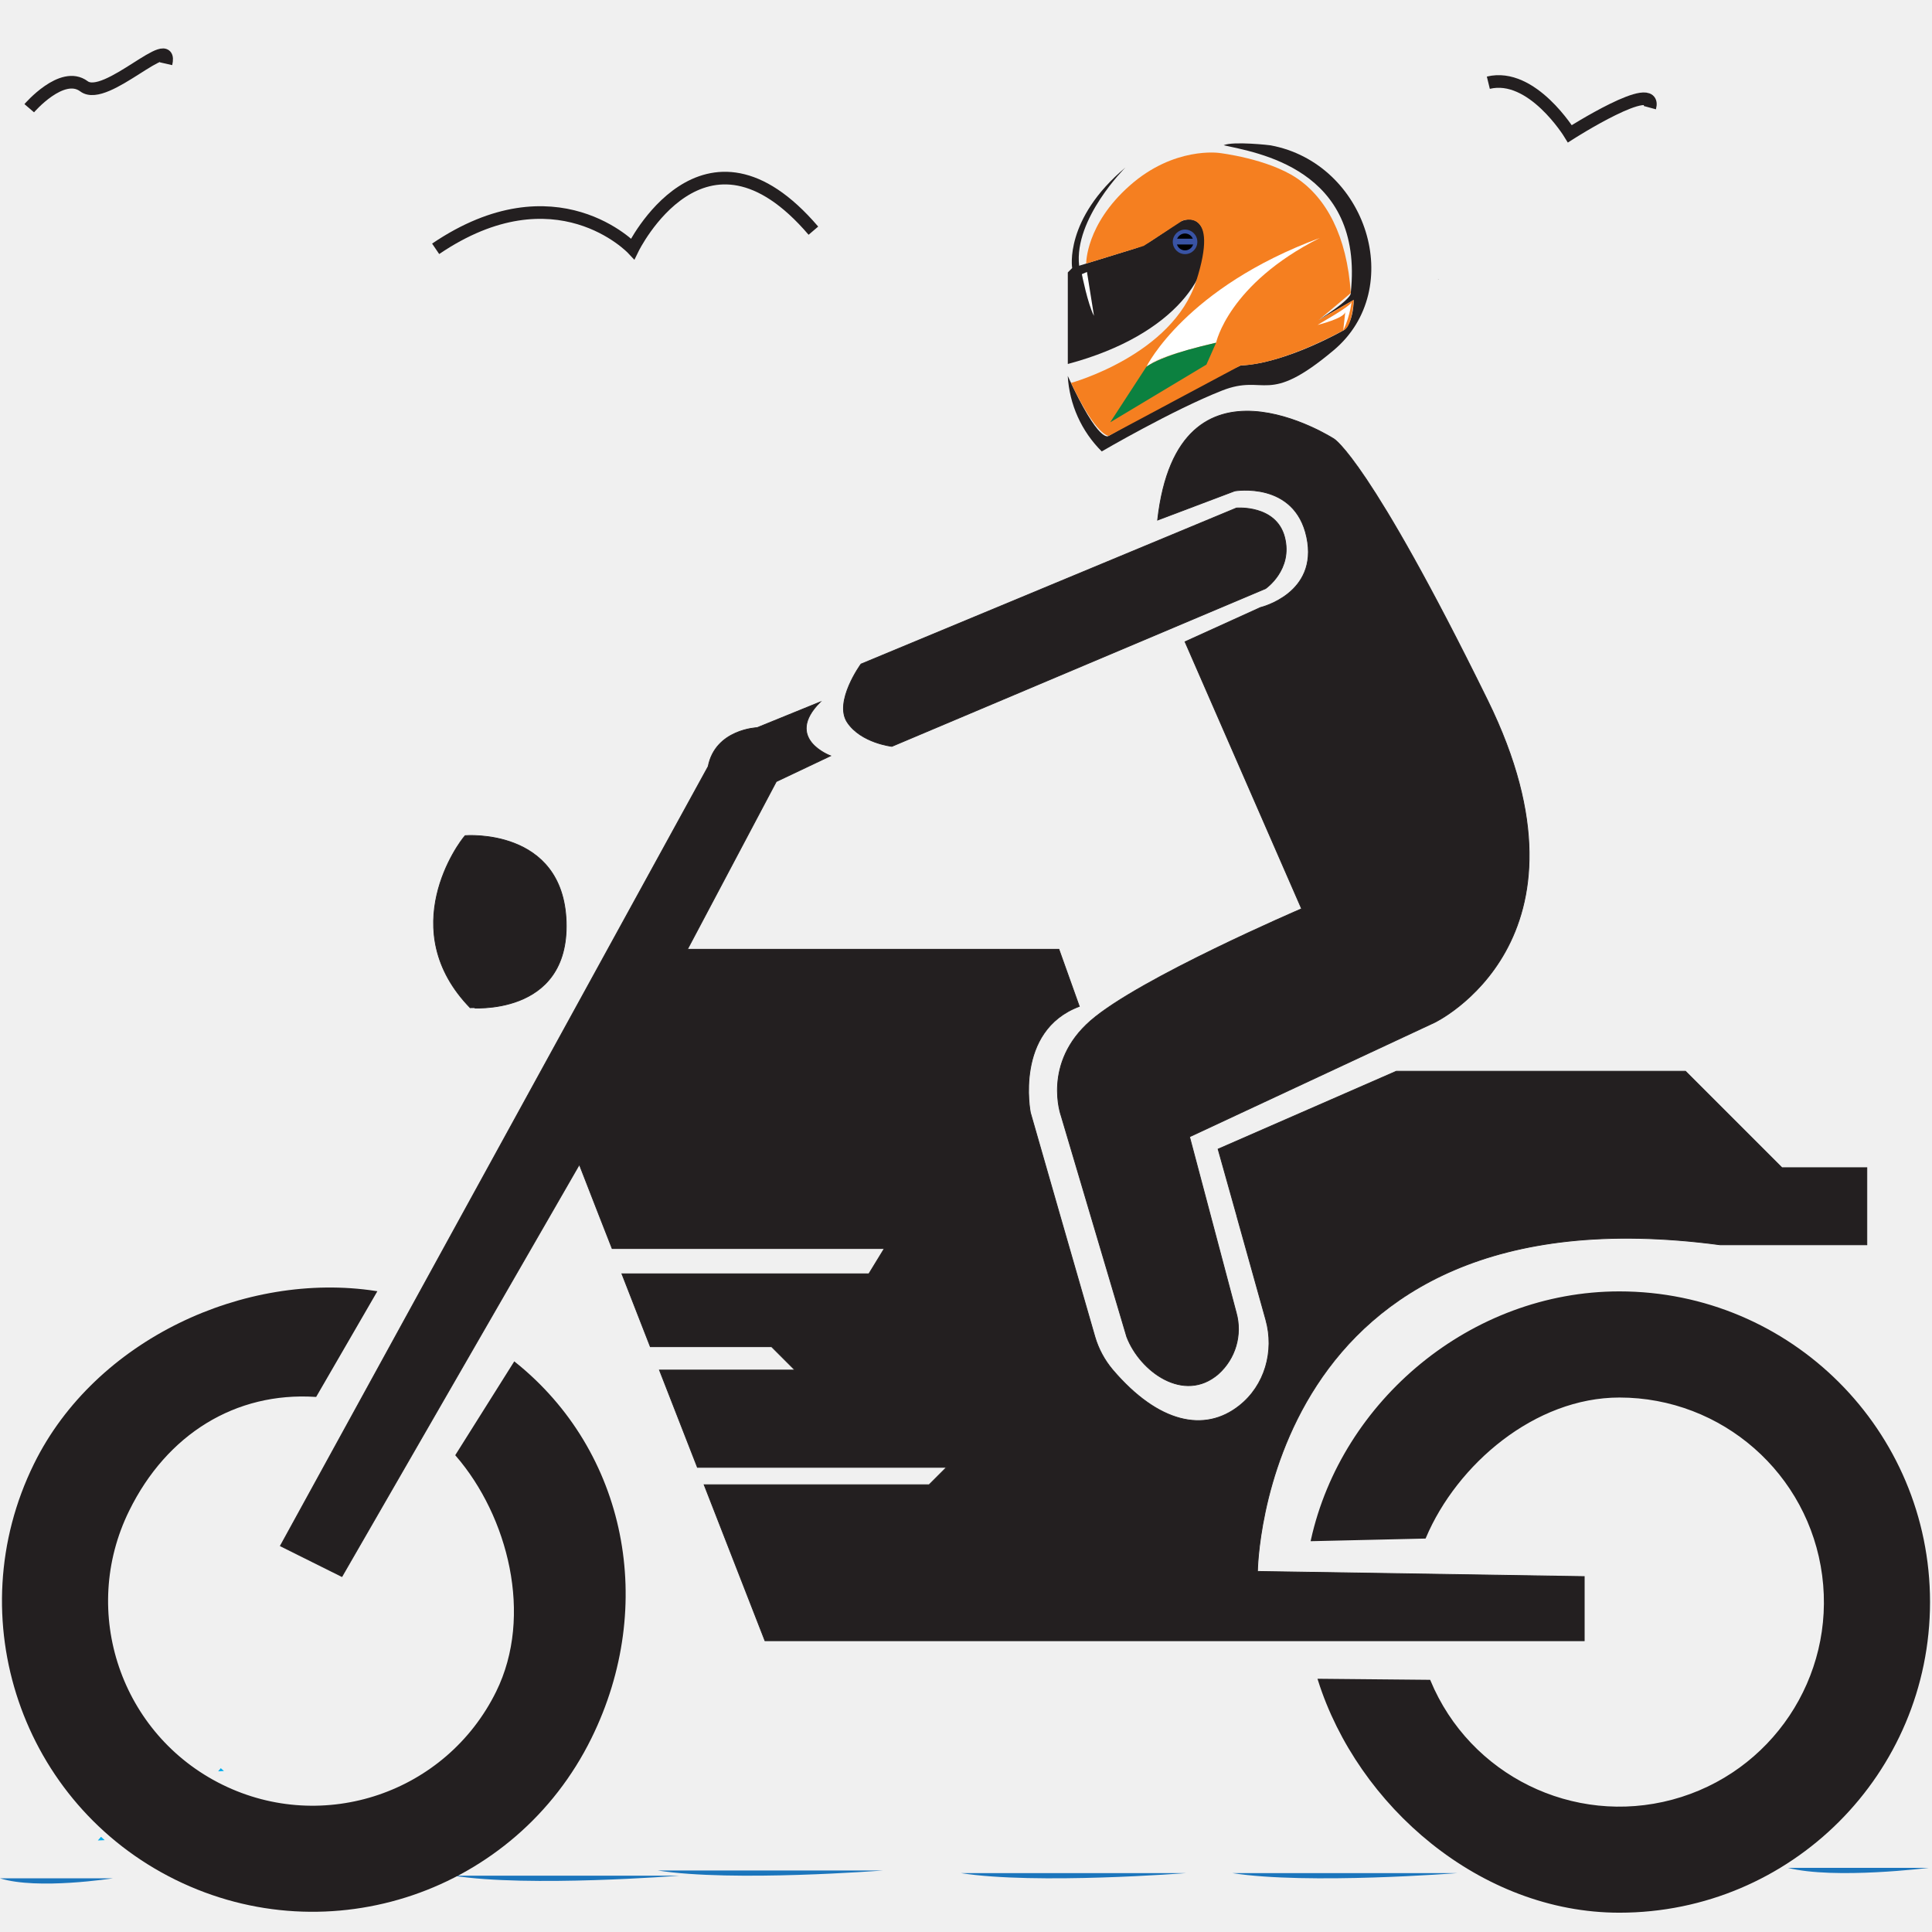
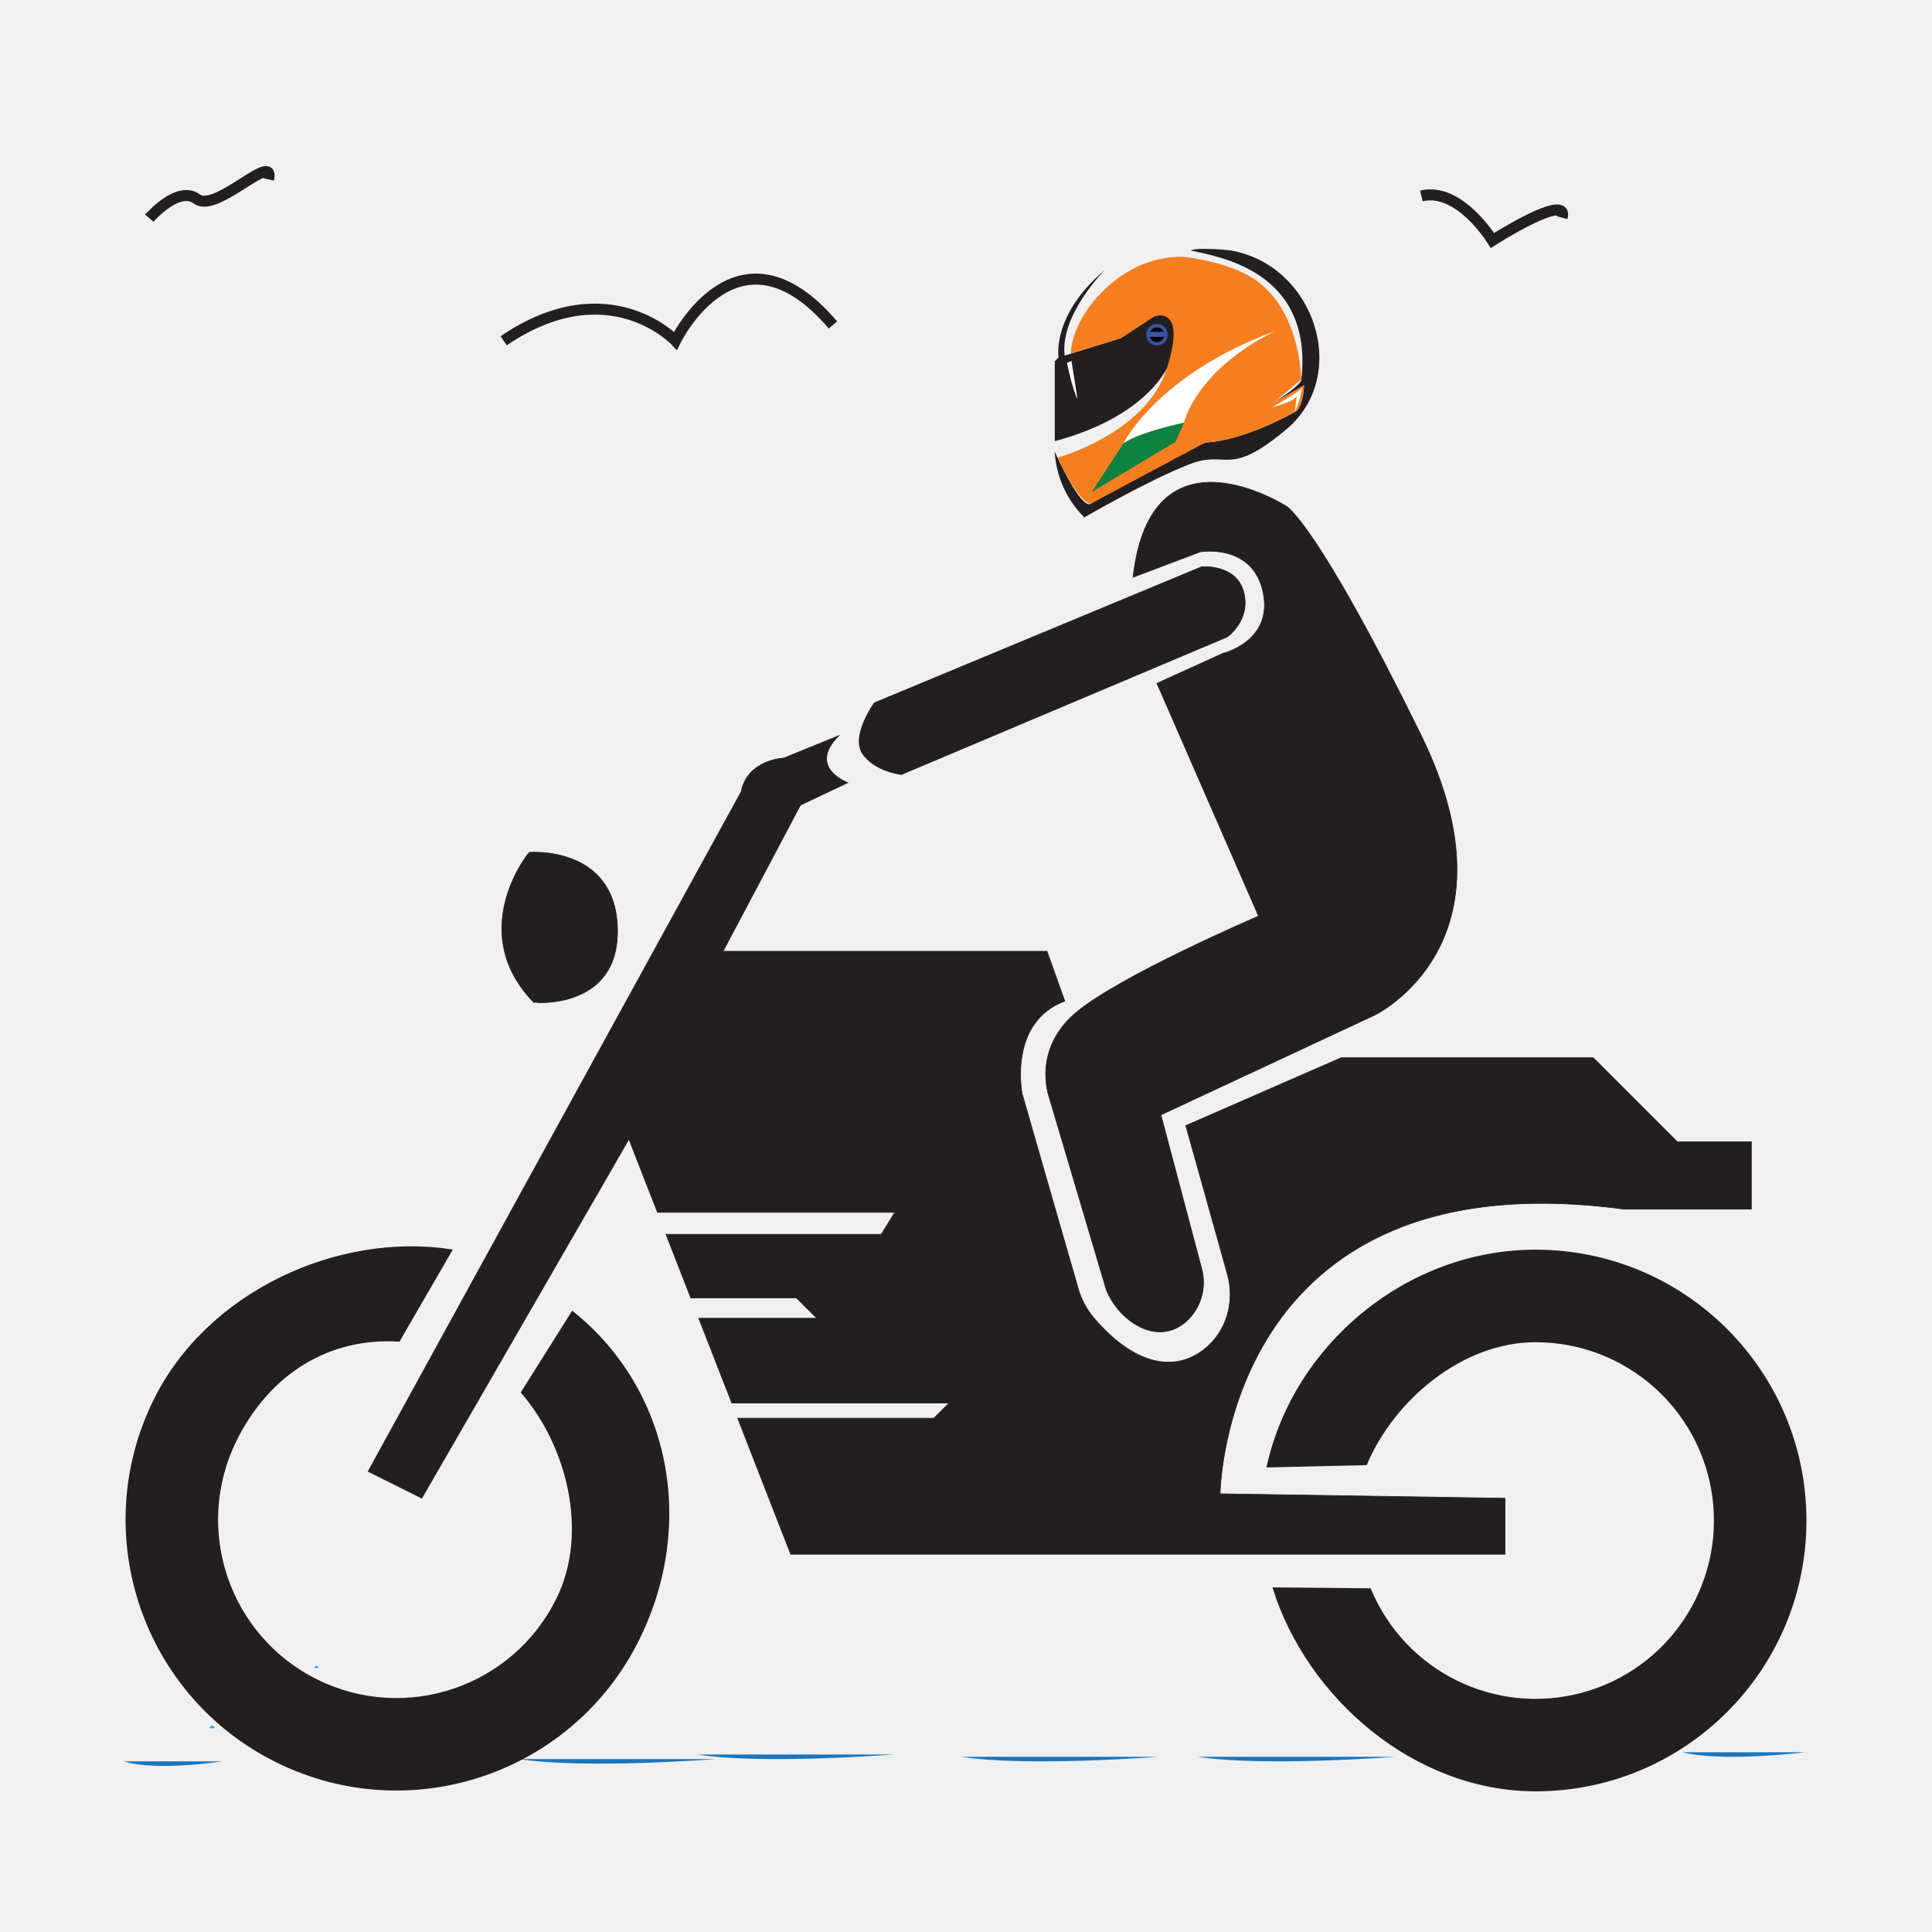
- <svg xmlns="http://www.w3.org/2000/svg" id="Layer_1" data-name="Layer 1" viewBox="0 0 612 612">
+ <svg xmlns="http://www.w3.org/2000/svg" id="Layer_1" data-name="Layer 1" viewBox="0 0 702 702">
  <defs>
    <style>.cls-1{fill:#00aeef;}.cls-10,.cls-2{fill:none;}.cls-10,.cls-11,.cls-12,.cls-2{stroke:#231f20;stroke-miterlimit:10;}.cls-2{stroke-width:4px;}.cls-3{fill:#1b75bc;}.cls-4,.cls-7{fill:#fff;}.cls-4{opacity:0.25;}.cls-11,.cls-12,.cls-5{fill:#231f20;}.cls-6{fill:#f57f20;}.cls-8{fill:#0c8140;}.cls-9{fill:#3953a4;}.cls-10,.cls-11{stroke-width:0.25px;}.cls-12{stroke-width:0.75px;}</style>
  </defs>
-   <path class="cls-1" d="M70.94,561l-1.84.11.83-1Z" />
-   <path class="cls-1" d="M33.16,582.9,31,583l1-1.15Z" />
-   <path class="cls-2" d="M138,78.82c38.15-25.87,62.43,0,62.43,0s22.55-46.32,57.23-5.75" />
-   <path class="cls-2" d="M9.26,34.28S19.67,22.14,26.6,27.34s28.43-17.8,26-7.15" />
-   <path class="cls-2" d="M471.46,26.2c13.87-3.37,25.82,16.18,25.82,16.18s27.94-17.83,25.34-8.28" />
-   <path class="cls-3" d="M461.78,593.34s-47.64,3.73-71.46,0Z" />
-   <path class="cls-3" d="M611,591.68s-29.79,3.73-44.68,0Z" />
-   <path class="cls-3" d="M279.76,592.51s-47.65,3.73-71.46,0Z" />
-   <path class="cls-3" d="M35.73,595S11.91,598.73,0,595Z" />
-   <path class="cls-3" d="M375.8,593.34s-47.65,3.73-71.47,0Z" />
-   <path class="cls-3" d="M215.1,594.17s-47.65,3.73-71.46,0Z" />
-   <path class="cls-4" d="M372.85,116c-8,2.22-8.87,3.22-9.77,3.81A45.56,45.56,0,0,1,372.85,116Z" />
-   <path class="cls-4" d="M362.35,120.24a7.15,7.15,0,0,1,.61-.4l-.33.16a.7.7,0,0,0-.28.23Z" />
-   <path class="cls-5" d="M387.62,46c10,2.32,44.51,7.22,40.26,46.8,0,0,.86,1.68-11.08,9.09l12-6.87s.15,6.32-2.89,9.44c0,0-18.49,10.69-32.92,11.31,0,0-10.22,4.29-41.81,22.31,0,0-2.89,3-12.95-19A36.63,36.63,0,0,0,349,143s22.49-13.13,38.09-19.27c14-5.53,14,5.2,35.39-12.79,23.14-19.45,10.49-59.25-20-64.9C402.48,46,390.64,44.67,387.62,46Z" />
-   <path class="cls-5" d="M338.25,115.3v-29l1.38-1.39S337,69.44,356.5,53.06c0,0-16.38,16.22-14.66,31.12l17.78-5.5a19.06,19.06,0,0,0,5-2.36l5.64-3.76s8.9-8.27,11.55,2.34S373.35,105.94,338.25,115.3Z" />
-   <path class="cls-6" d="M344.08,83.49s-.21-12.34,13.83-24.74,28.3-10.3,28.3-10.3,15.34,1.77,24.59,8,15.91,18.25,17.08,36.39l-10.18,8.57L428.82,95s-.41,8.09-2.89,9.44-20.28,11-32.92,11.31L351.2,138.08s-3.91.13-11.94-16.78c0,0,32.13-8.8,39.67-32.28s-4.36-19.13-4.36-19.13l-12.26,8Z" />
-   <path class="cls-7" d="M425.51,104.6c2.32-4.63,2.83-10.34,2.54-8.84-.25,1.31-10.34,6.87-10.69,7.18h0c.41-.11,8.32-2.09,8.78-4.09Z" />
-   <path class="cls-7" d="M363.14,116.2a.74.74,0,0,1,.34-.29,3.73,3.73,0,0,0,.4-.2l.16-.1c1.11-.72,2.14-2,12.1-4.72,4.38-1.27,8.19-2.12,8.95-2.28h.06l.06,0h0s3.86-18.6,32.84-33.22C375.64,91.08,363.32,115.81,363.14,116.2Z" />
-   <path class="cls-7" d="M364,115.61c3-1.82,7.82-3.47,12.1-4.72C366.18,113.64,365.15,114.89,364,115.61Z" />
-   <path class="cls-7" d="M363.13,116.2l.75-.49a3.73,3.73,0,0,1-.4.2.74.74,0,0,0-.34.29Z" />
-   <path class="cls-8" d="M351.67,133.79l30.48-18.29,3.07-6.92h0l-.06,0h-.06c-3.6.86-6.54,1.62-8.95,2.28-4.28,1.25-9.09,2.9-12.1,4.72l-.16.1-.75.49Z" />
-   <circle class="cls-9" cx="375.39" cy="76.61" r="3.89" />
-   <path d="M372.87,75.66h5a2.69,2.69,0,0,0-5,0Z" />
-   <path d="M372.81,77.4a2.69,2.69,0,0,0,5.15,0Z" />
-   <path class="cls-9" d="M372.7,76.61a3,3,0,0,0,.11.79H378a2.61,2.61,0,0,0,.12-.79,2.71,2.71,0,0,0-.17-1h-5A2.71,2.71,0,0,0,372.7,76.61Z" />
-   <path class="cls-7" d="M344.32,86.15l-1.62.7s1.87,9.48,3.84,13.21Z" />
-   <line class="cls-10" x1="455.65" y1="88.6" x2="455.65" y2="88.58" />
-   <path class="cls-11" d="M391.67,160.93,272.74,210.36s-8.68,11.94-4.33,18.46,14.11,7.61,14.11,7.61l118.39-50s8.68-6,6-16.29S391.67,160.93,391.67,160.93Z" />
-   <path class="cls-11" d="M179.35,292c-1-29.88-32-27.29-32-27.29-2.07,2.2-22.42,29.81,1.63,54.56C148.93,319.22,180.31,322.22,179.35,292Z" />
-   <path class="cls-11" d="M391.71,384.84,385.86,364l56.45-24.66h91.6l30.55,30.55h26.9v24.43H544.91C399.51,374.9,398.33,497.78,398.33,497.78l103.51,1.63v20.33H242.32l-19.27-49.42h71.27l5.51-5.51H220.92L208.9,434h42.91l-7.41-7.41H206l-9-23.08h78.23l4.89-8H193.91l-4.16-10.62-6.23-16-9.21,16-66,114.51-19.49-9.71,57.51-104.8,78-142.09c2.3-11.79,15.5-12.3,15.5-12.3l20-8.14c-11.63,11.63,3.26,17.07,3.26,17.07l-17.19,8.15-28.14,53.13H335.43l6.46,18.08c-20.67,7.75-15.5,33.64-15.5,33.64l9.32,32.46,11.12,38.58a28.73,28.73,0,0,0,5.62,10.45c14.49,17,29.15,20.05,40.1,11.4,8.14-6.4,11.23-17.3,8.42-27.29l-9.26-33.14" />
-   <path class="cls-11" d="M471.19,221.78c-37.49-76.28-48.63-82.73-48.63-82.73s-49.35-31.88-55.86,25.69l24.43-9.23s19-3.26,22.81,14.66-14.66,22.27-14.66,22.27l-23.9,10.85,36.93,84.58s-51.32,22-66.79,35.44-9.37,30.14-9.37,30.14l20.77,70c4.19,11,18.15,21.17,29,11.8a19.12,19.12,0,0,0,5.68-19.4l-14.79-55.75,77.58-36.2S508.69,298.07,471.19,221.78Z" />
-   <line class="cls-10" x1="455.65" y1="88.6" x2="455.65" y2="88.58" />
-   <path class="cls-12" d="M415.63,487.82c9.72-43.9,50.51-78.37,97.34-78.37a98,98,0,0,1,0,196.06c-43.84,0-82.58-33.66-95.12-73.35l34.93.33A65.17,65.17,0,1,0,513,442.32c-27,0-51.78,21.3-61.67,44.68Z" />
-   <path class="cls-12" d="M163,431.79c35.09,28.12,44.73,76.68,24,118.69A98,98,0,1,1,11.11,463.86C30.47,424.54,77.79,403,118.94,409.31l-19,32.81C74.47,440.5,52.58,454,40.59,478.38A65.16,65.16,0,1,0,157.51,536c11.93-24.21,3.77-55.86-12.84-75.07Z" />
+   <path class="cls-1" d="M115.94,606l-1.84.11.83-1Z" />
+   <path class="cls-1" d="M78.16,627.9,76,628l1-1.15Z" />
+   <path class="cls-2" d="M183,123.82c38.15-25.87,62.43,0,62.43,0s22.55-46.32,57.23-5.75" />
+   <path class="cls-2" d="M54.26,79.28S64.67,67.14,71.6,72.34s28.43-17.8,26-7.15" />
+   <path class="cls-2" d="M516.46,71.2c13.87-3.37,25.82,16.18,25.82,16.18s27.94-17.83,25.34-8.28" />
+   <path class="cls-3" d="M506.78,638.34s-47.64,3.73-71.46,0Z" />
+   <path class="cls-3" d="M656,636.68s-29.79,3.73-44.68,0Z" />
+   <path class="cls-3" d="M324.76,637.51s-47.65,3.73-71.46,0Z" />
+   <path class="cls-3" d="M80.73,640S56.91,643.73,45,640Z" />
+   <path class="cls-3" d="M420.8,638.34s-47.65,3.73-71.47,0Z" />
+   <path class="cls-3" d="M260.1,639.17s-47.65,3.73-71.46,0Z" />
+   <path class="cls-4" d="M417.85,161c-8,2.22-8.87,3.22-9.77,3.81A45.56,45.56,0,0,1,417.85,161Z" />
+   <path class="cls-4" d="M407.35,165.24a7.15,7.15,0,0,1,.61-.4l-.33.16a.7.7,0,0,0-.28.23Z" />
+   <path class="cls-5" d="M432.62,91c10,2.32,44.51,7.22,40.26,46.8,0,0,.86,1.68-11.08,9.09l12-6.87s.15,6.32-2.89,9.44c0,0-18.49,10.69-32.92,11.31,0,0-10.22,4.29-41.81,22.31,0,0-2.89,3-12.95-19A36.63,36.63,0,0,0,394,188s22.49-13.13,38.09-19.27c14-5.53,14,5.2,35.39-12.79,23.14-19.45,10.49-59.25-20-64.9C447.48,91,435.64,89.67,432.62,91Z" />
+   <path class="cls-5" d="M383.25,160.3v-29l1.38-1.39S382,114.44,401.5,98.06c0,0-16.38,16.22-14.66,31.12l17.78-5.5a19.06,19.06,0,0,0,5-2.36l5.64-3.76s8.9-8.27,11.55,2.34S418.35,150.94,383.25,160.3Z" />
+   <path class="cls-6" d="M389.08,128.49s-.21-12.34,13.83-24.74,28.3-10.3,28.3-10.3,15.34,1.77,24.59,8,15.91,18.25,17.08,36.39l-10.18,8.57L473.82,140s-.41,8.09-2.89,9.44-20.28,11-32.92,11.31L396.2,183.08s-3.91.13-11.94-16.78c0,0,32.13-8.8,39.67-32.28s-4.36-19.13-4.36-19.13l-12.26,8Z" />
+   <path class="cls-7" d="M470.51,149.6c2.32-4.63,2.83-10.34,2.54-8.84-.25,1.31-10.34,6.87-10.69,7.18h0c.41-.11,8.32-2.09,8.78-4.09Z" />
+   <path class="cls-7" d="M408.14,161.2a.74.74,0,0,1,.34-.29l.4-.2.16-.1c1.11-.72,2.14-2,12.1-4.72,4.38-1.27,8.19-2.12,8.95-2.28h.06l.06,0h0s3.86-18.6,32.84-33.22C420.64,136.08,408.32,160.81,408.14,161.2Z" />
+   <path class="cls-7" d="M409,160.61c3-1.82,7.82-3.47,12.1-4.72C411.18,158.64,410.15,159.89,409,160.61Z" />
+   <path class="cls-7" d="M408.13,161.2l.75-.49-.4.2a.74.74,0,0,0-.34.29Z" />
+   <path class="cls-8" d="M396.67,178.79l30.48-18.29,3.07-6.92h0l-.06,0h-.06c-3.6.86-6.54,1.62-8.95,2.28-4.28,1.25-9.09,2.9-12.1,4.72l-.16.1-.75.49Z" />
+   <circle class="cls-9" cx="420.39" cy="121.61" r="3.89" />
+   <path d="M417.87,120.66h5a2.69,2.69,0,0,0-5,0Z" />
+   <path d="M417.81,122.4a2.69,2.69,0,0,0,5.15,0Z" />
+   <path class="cls-9" d="M417.7,121.61a3,3,0,0,0,.11.79H423a2.61,2.61,0,0,0,.12-.79,2.71,2.71,0,0,0-.17-1h-5A2.71,2.71,0,0,0,417.7,121.61Z" />
+   <path class="cls-7" d="M389.32,131.15l-1.62.7s1.87,9.48,3.84,13.21Z" />
+   <line class="cls-10" x1="500.65" y1="133.6" x2="500.65" y2="133.58" />
+   <path class="cls-11" d="M436.67,205.93,317.74,255.36s-8.68,11.94-4.33,18.46,14.11,7.61,14.11,7.61l118.39-50s8.68-6,6-16.29S436.67,205.93,436.67,205.93Z" />
+   <path class="cls-11" d="M224.35,337c-1-29.88-32-27.29-32-27.29-2.07,2.2-22.42,29.81,1.63,54.56C193.93,364.22,225.31,367.22,224.35,337Z" />
+   <path class="cls-11" d="M436.71,429.84,430.86,409l56.45-24.66h91.6l30.55,30.55h26.9v24.43H589.91C444.51,419.9,443.33,542.78,443.33,542.78l103.51,1.63v20.33H287.32l-19.27-49.42h71.27l5.51-5.51H265.92L253.9,479h42.91l-7.41-7.41H251l-9-23.08h78.23l4.89-8H238.91l-4.16-10.62-6.23-16-9.21,16L153.26,544.35l-19.49-9.71,57.51-104.8,78-142.09c2.3-11.79,15.5-12.3,15.5-12.3l20-8.14c-11.63,11.63,3.26,17.07,3.26,17.07l-17.19,8.15-28.14,53.13H380.43l6.46,18.08c-20.67,7.75-15.5,33.64-15.5,33.64l9.32,32.46,11.12,38.58a28.73,28.73,0,0,0,5.62,10.45c14.49,17,29.15,20.05,40.1,11.4,8.14-6.4,11.23-17.3,8.42-27.29l-9.26-33.14" />
+   <path class="cls-11" d="M516.19,266.78c-37.49-76.28-48.63-82.73-48.63-82.73s-49.35-31.88-55.86,25.69l24.43-9.23s19-3.26,22.81,14.66-14.66,22.27-14.66,22.27l-23.9,10.85,36.93,84.58s-51.32,22-66.79,35.44-9.37,30.14-9.37,30.14l20.77,70c4.19,11,18.15,21.17,29,11.8a19.12,19.12,0,0,0,5.68-19.4l-14.79-55.75,77.58-36.2S553.69,343.07,516.19,266.78Z" />
+   <line class="cls-10" x1="500.65" y1="133.6" x2="500.65" y2="133.58" />
+   <path class="cls-12" d="M460.63,532.82c9.72-43.9,50.51-78.37,97.34-78.37a98,98,0,0,1,0,196.06c-43.84,0-82.58-33.66-95.12-73.35l34.93.33A65.17,65.17,0,1,0,558,487.32c-27,0-51.78,21.3-61.67,44.68Z" />
+   <path class="cls-12" d="M208,476.79c35.09,28.12,44.73,76.68,24,118.69A98,98,0,1,1,56.11,508.86c19.36-39.32,66.68-60.84,107.83-54.55l-19,32.81C119.47,485.5,97.58,499,85.59,523.38A65.16,65.16,0,1,0,202.51,581c11.93-24.21,3.77-55.86-12.84-75.07Z" />
</svg>
